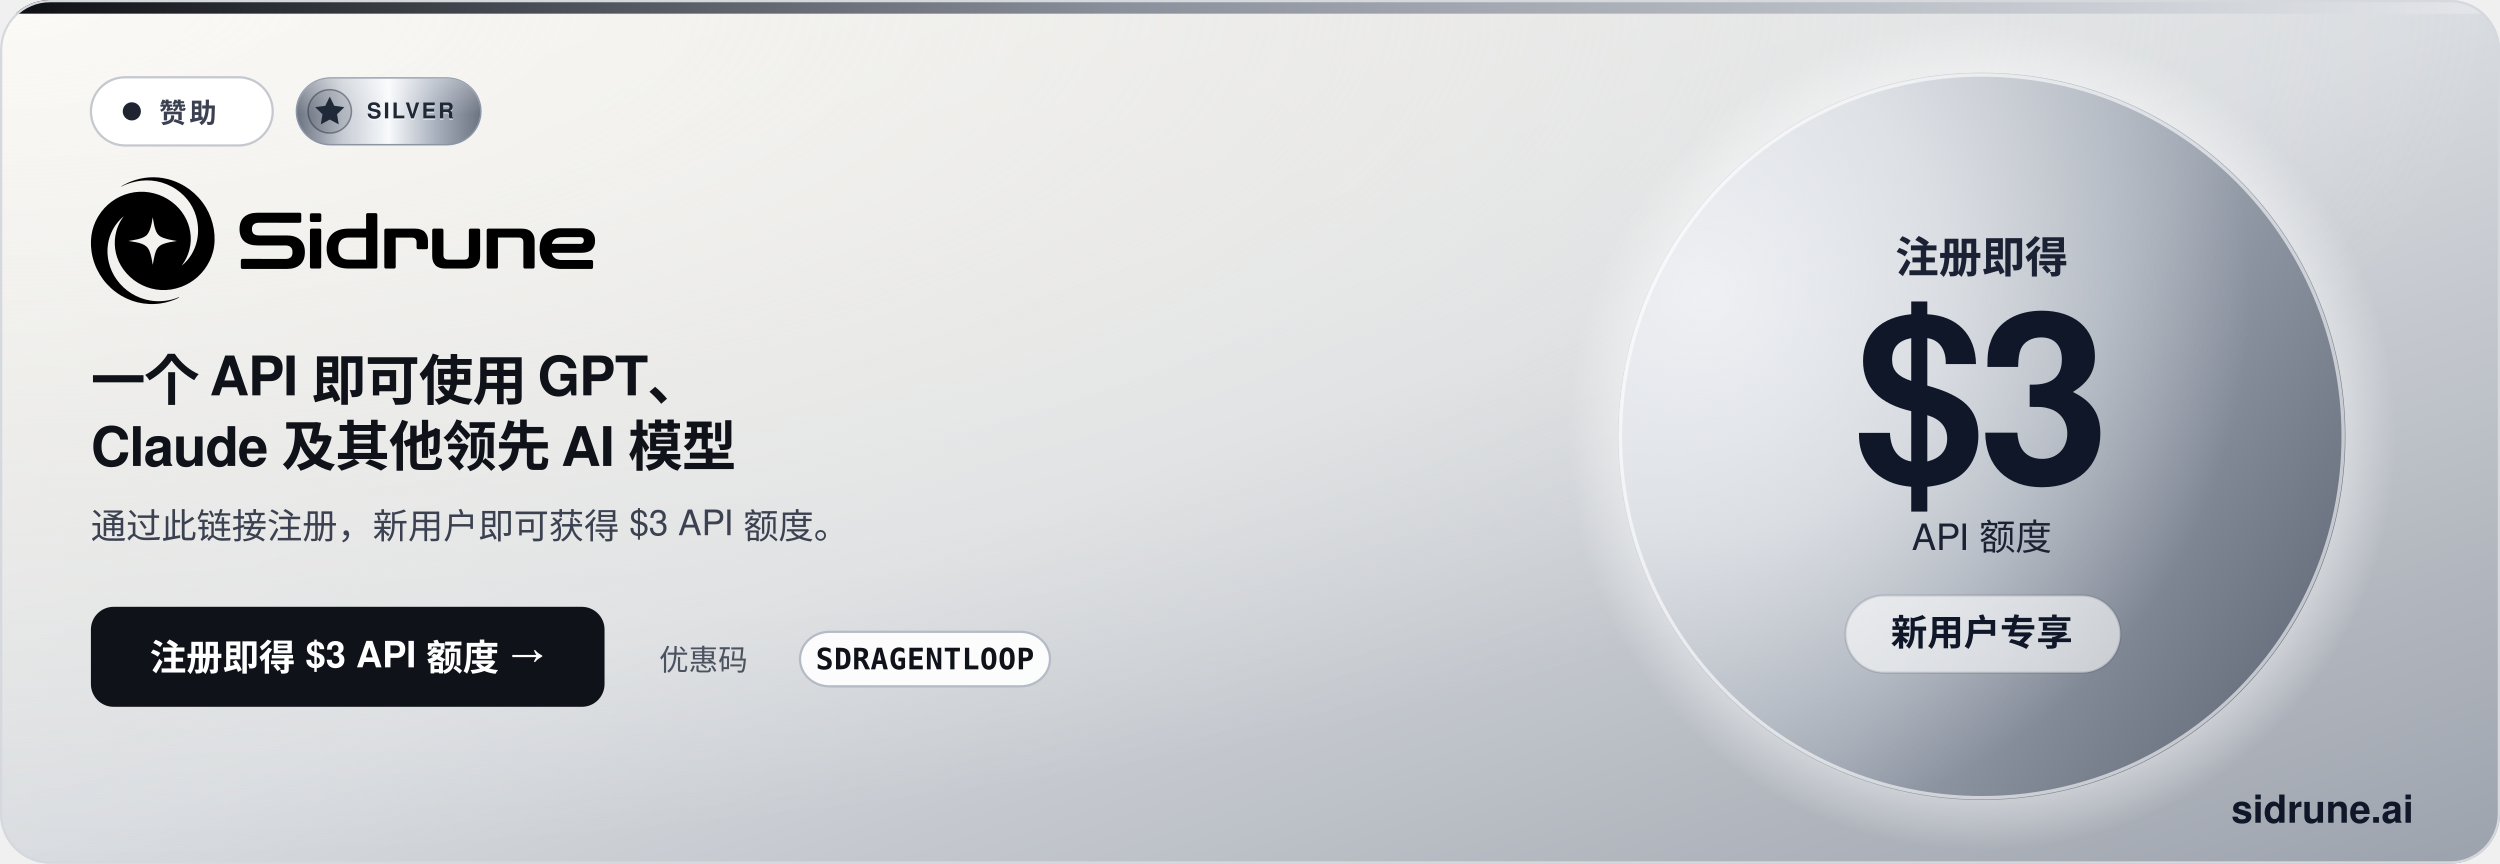
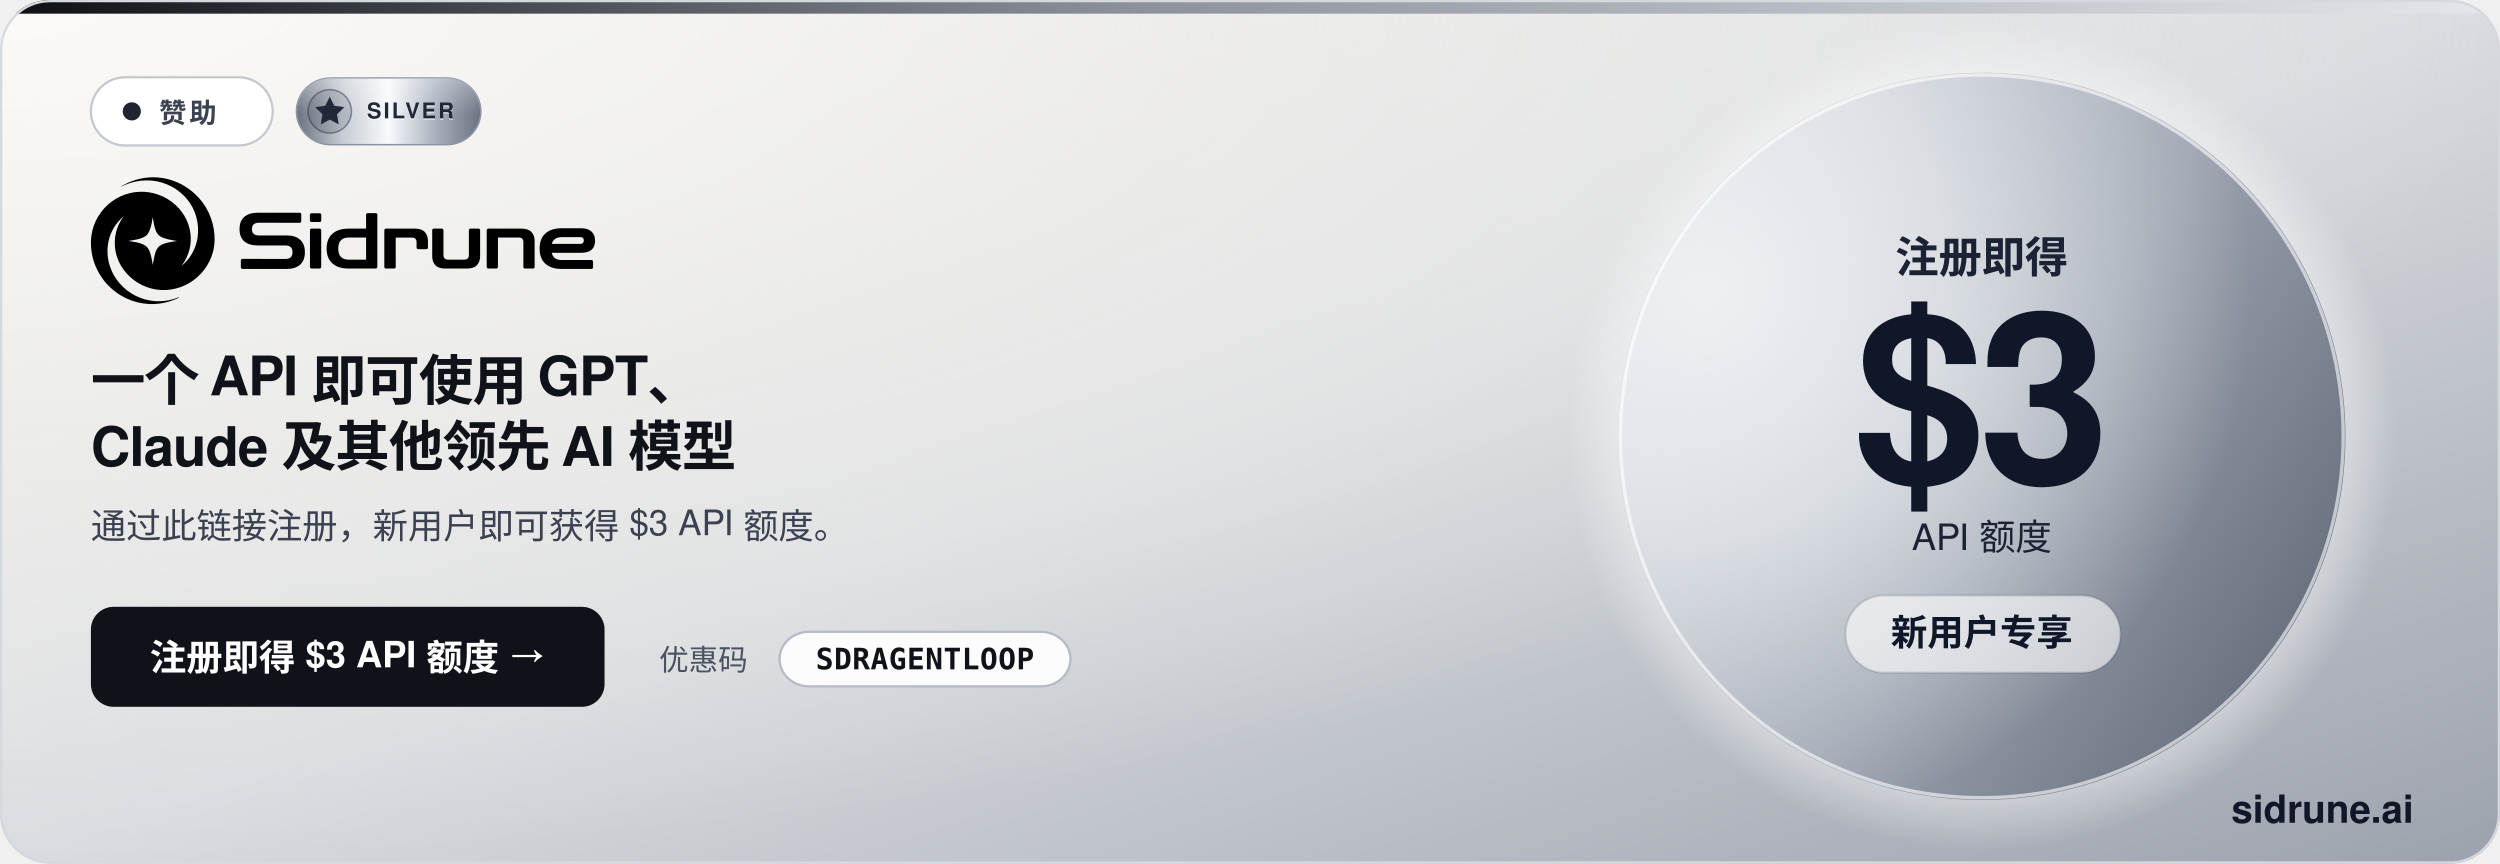
<svg xmlns="http://www.w3.org/2000/svg" width="1100" height="380" viewBox="0 0 1100 380" role="img" aria-label="Sidrune AI (Silver Sponsor): 一个 API 即可使用 GPT、Claude 及其他领先 AI 模型. 注册即得 $3 API 额度.">
  <defs>
    <linearGradient id="bg" x1="0" y1="0" x2="1" y2="1">
      <stop offset="0" stop-color="#f4f3ef" />
      <stop offset=".5" stop-color="#d9dce0" />
      <stop offset="1" stop-color="#9ca2ac" />
    </linearGradient>
    <radialGradient id="hl" cx="0" cy="0" r="1" gradientUnits="objectBoundingBox">
      <stop offset="0" stop-color="#fbfaf7" />
      <stop offset=".5" stop-color="#f1f0ec" stop-opacity=".6" />
      <stop offset="1" stop-color="#f1f0ec" stop-opacity="0" />
    </radialGradient>
    <linearGradient id="stripe" x1="0" y1="0" x2="1" y2="0">
      <stop offset="0" stop-color="#0b0d12" />
      <stop offset=".45" stop-color="#8b919c" />
      <stop offset="1" stop-color="#e5e7eb" />
    </linearGradient>
    <radialGradient id="orbHl" cx=".12" cy=".3" r=".75">
      <stop offset="0" stop-color="#eef0f3" />
      <stop offset=".45" stop-color="#eef0f3" stop-opacity=".7" />
      <stop offset="1" stop-color="#eef0f3" stop-opacity="0" />
    </radialGradient>
    <linearGradient id="orb" x1="0" y1=".2" x2="1" y2=".8">
      <stop offset="0" stop-color="#c9cdd4" />
      <stop offset=".55" stop-color="#9aa2ae" />
      <stop offset="1" stop-color="#626a79" />
    </linearGradient>
    <radialGradient id="orbGlow" cx=".5" cy=".5" r=".5">
      <stop offset=".88" stop-color="#ffffff" stop-opacity=".35" />
      <stop offset="1" stop-color="#ffffff" stop-opacity="0" />
    </radialGradient>
    <clipPath id="card">
      <rect width="1100" height="380" rx="22" />
    </clipPath>
  </defs>
  <g clip-path="url(#card)">
    <rect width="1100" height="380" fill="url(#bg)" />
    <rect width="1100" height="380" fill="url(#hl)" />
    <rect width="1100" height="6" fill="url(#stripe)" />
    <rect x=".5" y=".5" width="1099" height="379" rx="21.5" fill="none" stroke="#d5d8dd" />
  </g>
  <rect x="40" y="34" width="80" height="30" rx="15" fill="#ffffff" stroke="#c4c8cf" />
  <circle cx="58" cy="49" r="4" fill="#1f2430" />
  <text x="70" y="54" font-family="-apple-system, BlinkMacSystemFont, 'Segoe UI', Helvetica, Arial, sans-serif" font-size="12" font-weight="700" letter-spacing="1.3" fill="#3b4150">赞助</text>
  <svg x="130" y="34" width="82" height="30" viewBox="0 0 120 44">
    <defs>
      <linearGradient id="bm" x1="0" y1="0" x2="1" y2="0">
        <stop offset="0.00" stop-color="#6b7280" />
        <stop offset="0.25" stop-color="#c7ccd4" />
        <stop offset="0.50" stop-color="#f8fafc" />
        <stop offset="0.75" stop-color="#aab2bf" />
        <stop offset="1.00" stop-color="#6b7280" />
      </linearGradient>
      <linearGradient id="bs" x1="0" y1="0" x2="0" y2="1">
        <stop offset="0" stop-color="#fff" stop-opacity=".32" />
        <stop offset=".55" stop-color="#fff" stop-opacity="0" />
      </linearGradient>
    </defs>
    <rect x=".5" y=".5" width="119" height="43" rx="22" fill="url(#bm)" stroke="#8b95a5" />
    <rect x=".5" y=".5" width="119" height="43" rx="22" fill="url(#bs)" />
    <circle cx="22" cy="22" r="14" fill="#1f2937" fill-opacity=".14" stroke="#1f2937" stroke-opacity=".45" />
    <path d="M22 12.5l2.9 5.9 6.5.9-4.7 4.6 1.1 6.5L22 27.3l-5.8 3.1 1.1-6.5-4.7-4.6 6.5-.9z" fill="#1f2937" />
    <text x="46" y="27.5" text-anchor="start" font-family="-apple-system, BlinkMacSystemFont, 'Segoe UI', Helvetica, Arial, sans-serif" font-size="14" font-weight="800" letter-spacing="1.4" fill="#ffffff" fill-opacity=".55">SILVER</text>
    <text x="46" y="26.5" text-anchor="start" font-family="-apple-system, BlinkMacSystemFont, 'Segoe UI', Helvetica, Arial, sans-serif" font-size="14" font-weight="800" letter-spacing="1.4" fill="#1f2937">SILVER</text>
  </svg>
  <svg x="40" y="78" width="222" height="56" viewBox="0 0 555 140" fill="none">
    <path d="M166.677 100.837C165.714 100.837 164.933 100.056 164.933 99.093V91.495C164.933 90.531 165.716 89.75 166.68 89.752L213.976 89.834C216.478 89.834 218.383 89.265 219.691 88.128C221.055 86.934 221.738 85.029 221.738 82.413C221.738 79.798 221.055 77.921 219.691 76.784C218.383 75.59 216.478 74.993 213.976 74.993H183.442C177.13 74.993 172.212 73.486 168.686 70.473C165.218 67.402 163.483 62.91 163.483 56.997C163.483 51.083 165.218 46.619 168.686 43.606C172.212 40.535 177.13 39 183.442 39H229.632C230.595 39 231.376 39.781 231.376 40.744V48.341C231.376 49.305 230.593 50.087 229.629 50.085L184.892 50.003C182.447 50.003 180.542 50.571 179.177 51.709C177.812 52.789 177.13 54.551 177.13 56.997C177.13 59.442 177.812 61.233 179.177 62.37C180.542 63.45 182.447 63.99 184.892 63.99H215.426C221.738 63.99 226.628 65.554 230.096 68.682C233.622 71.752 235.384 76.329 235.384 82.413C235.384 88.441 233.622 93.018 230.096 96.145C226.628 99.273 221.738 100.837 215.426 100.837H166.677Z" fill="black" />
    <path d="M242.699 100.41C241.736 100.41 240.956 99.629 240.956 98.666V58.228C240.956 57.266 241.736 56.485 242.699 56.485H251.579C252.542 56.485 253.323 57.266 253.323 58.228V98.666C253.323 99.629 252.542 100.41 251.579 100.41H242.699ZM242.614 49.235C241.651 49.235 240.87 48.454 240.87 47.491V41.341C240.87 40.378 241.651 39.597 242.614 39.597H251.665C252.628 39.597 253.408 40.378 253.408 41.341V47.491C253.408 48.454 252.628 49.235 251.665 49.235H242.614Z" fill="black" />
    <path d="M315.064 98.666C315.064 99.629 314.284 100.41 313.321 100.41H302.697V41.17C302.697 40.207 303.478 39.426 304.441 39.426H313.321C314.284 39.426 315.064 40.207 315.064 41.17V98.666ZM312.932 100.41H283.506C275.887 100.41 269.945 98.534 265.68 94.781C261.416 91.028 259.283 85.598 259.283 78.49C259.283 71.326 261.416 65.867 265.68 62.114C269.945 58.361 275.887 56.485 283.506 56.485H312.079V66.293H283.506C279.81 66.293 276.967 67.317 274.977 69.364C273.044 71.354 272.077 74.396 272.077 78.49C272.077 82.527 273.044 85.569 274.977 87.616C276.967 89.606 279.81 90.602 283.506 90.602H312.932V100.41Z" fill="black" />
    <path d="M324.496 100.41C323.533 100.41 322.753 99.629 322.753 98.666V58.228C322.753 57.266 323.533 56.485 324.496 56.485H356.358C361.304 56.485 364.944 57.736 367.275 60.238C369.606 62.683 370.772 65.924 370.772 69.961V77.344C370.772 78.306 369.991 79.087 369.028 79.087H359.978C359.015 79.087 358.234 78.306 358.234 77.344V71.496C358.234 68.085 356.528 66.379 353.116 66.379H335.29V98.666C335.29 99.629 334.51 100.41 333.547 100.41H324.496Z" fill="black" />
    <path d="M389.841 100.41C384.837 100.41 381.17 99.159 378.839 96.657C376.564 94.155 375.427 90.914 375.427 86.934V58.228C375.427 57.266 376.208 56.485 377.171 56.485H386.051C387.014 56.485 387.794 57.266 387.794 58.228V85.484C387.794 88.896 389.5 90.602 392.912 90.602H410.652C414.064 90.602 415.77 88.896 415.77 85.484V58.228C415.77 57.266 416.551 56.485 417.514 56.485H426.394C427.357 56.485 428.137 57.266 428.137 58.228V86.934C428.137 90.914 426.972 94.155 424.64 96.657C422.366 99.159 418.727 100.41 413.723 100.41H389.841Z" fill="black" />
    <path d="M437.111 100.41C436.148 100.41 435.368 99.629 435.368 98.666V58.228C435.368 57.266 436.148 56.485 437.111 56.485H473.664C478.668 56.485 482.307 57.736 484.581 60.238C486.913 62.683 488.078 65.924 488.078 69.961V98.666C488.078 99.629 487.298 100.41 486.335 100.41H477.455C476.492 100.41 475.711 99.629 475.711 98.666V71.411C475.711 67.999 474.005 66.293 470.593 66.293H447.735V98.666C447.735 99.629 446.954 100.41 445.991 100.41H437.111Z" fill="black" />
    <path d="M517.816 100.837C510.196 100.837 504.254 98.96 499.99 95.207C495.725 91.398 493.593 85.825 493.593 78.49C493.593 71.098 495.725 65.526 499.99 61.773C504.254 57.963 510.196 56.058 517.816 56.058H539.139C544.142 56.058 547.952 57.252 550.568 59.641C553.24 61.972 554.576 65.327 554.576 69.705C554.576 78.632 549.431 83.096 539.139 83.096H506.898C508.092 88.384 511.732 91.028 517.816 91.028H550.615C551.578 91.028 552.359 91.809 552.359 92.772V99.093C552.359 100.056 551.578 100.837 550.615 100.837H517.816ZM517.816 65.867C511.959 65.867 508.348 68.34 506.984 73.287H538.542C539.679 73.287 540.56 72.946 541.186 72.264C541.868 71.582 542.209 70.643 542.209 69.449C542.209 67.061 540.987 65.867 538.542 65.867H517.816Z" fill="black" />
    <path d="M44.235 4.62C57.028 -0.439 71.083 -1.37 84.431 1.959C102.102 6.455 117.272 17.769 126.62 33.424C134.978 47.528 138.457 65.863 134.342 81.855C130.526 96.213 121.258 108.516 108.509 116.146C95.806 123.62 80.882 126.1 66.54 122.379C52.503 118.74 40.467 109.71 33.048 97.25C26.378 85.884 24.518 72.327 27.88 59.584C29.178 54.732 31.242 50.118 33.993 45.916C34.731 44.782 35.467 43.866 36.214 42.792C35.207 43.522 33.599 45.121 32.666 46.041C25.255 53.469 20.397 63.061 18.795 73.431C16.612 87.065 20.342 101.499 28.415 112.644C37.254 124.995 50.679 133.285 65.682 135.653C74.662 137.077 83.854 136.328 92.486 133.47C93.365 133.172 95.763 132.362 96.456 131.989C96.933 132.112 96.806 132.004 97.019 132.348C91.26 135.385 83.354 137.791 76.921 138.736C59.442 141.385 41.63 136.914 27.473 126.325C12.951 115.619 3.306 99.556 0.684 81.705C-1.565 66.004 1.674 51.04 11.267 38.264C20.077 26.48 33.185 18.653 47.737 16.483C62.406 14.368 77.311 18.219 89.12 27.175C111.458 44.057 116.927 74.736 99.793 97.321C117.364 83.149 122.142 59.018 114.144 38.348C108.756 24.424 97.499 13.624 83.816 7.87C68.723 1.524 52.871 2.234 37.835 8.202C36.673 8.834 34.601 9.749 33.371 10.282L33.203 10.144C34.126 9.347 36.995 7.82 37.875 7.471C39.544 6.475 42.38 5.353 44.235 4.62ZM67.894 44.065C67.176 49.953 65.386 60.824 60.353 64.501C55.298 68.195 47.264 68.949 41.227 70.067C48.218 71.333 58.62 71.916 62.842 78.202C65.392 81.998 66.472 87.689 67.296 92.138C67.441 92.918 67.81 95.783 68.014 96.31C68.294 95.761 68.704 92.575 68.847 91.769C69.222 89.679 69.659 87.602 70.16 85.539C71.579 79.728 73.544 75.638 79.586 73.379C83.966 71.742 89.967 70.69 94.641 70.088C89.253 69.155 80.571 67.888 76.079 64.905C74.935 64.147 73.944 63.179 73.157 62.054C70.309 58.051 69.553 52.355 68.647 47.644C68.542 47.099 68.192 44.35 67.894 44.065ZM33.197 10.339C33.114 10.359 33.17 10.352 33.028 10.311C33.061 10.274 33.101 10.236 33.147 10.194L33.197 10.339ZM33.203 10.144C33.183 10.161 33.165 10.178 33.147 10.194L33.134 10.157L33.171 10.118L33.203 10.144Z" fill="black" />
  </svg>
  <text x="40" y="176" font-family="-apple-system, BlinkMacSystemFont, 'Segoe UI', Helvetica, Arial, sans-serif" font-size="24" font-weight="800" letter-spacing="-0.4" fill="#0f1218">一个 API 即可使用 GPT、</text>
  <text x="40" y="205" font-family="-apple-system, BlinkMacSystemFont, 'Segoe UI', Helvetica, Arial, sans-serif" font-size="24" font-weight="800" letter-spacing="-0.4" fill="#0f1218">Claude 及其他领先 AI 模型</text>
  <text x="40" y="237" font-family="-apple-system, BlinkMacSystemFont, 'Segoe UI', Helvetica, Arial, sans-serif" font-size="15.5" fill="#3b4150">通过此链接注册，新用户即可获得 $3 API 额度。</text>
  <rect x="40" y="267" width="226" height="44" rx="10" fill="#0f1218" />
  <text x="153" y="295" text-anchor="middle" font-family="-apple-system, BlinkMacSystemFont, 'Segoe UI', Helvetica, Arial, sans-serif" font-size="16" font-weight="800" fill="#ffffff">注册即得 $3 API 额度 →</text>
  <text x="290" y="295" font-family="-apple-system, BlinkMacSystemFont, 'Segoe UI', Helvetica, Arial, sans-serif" font-size="13" fill="#4b5260">优惠码</text>
-   <rect x="352" y="278" width="110" height="24" rx="13" fill="#ffffff" fill-opacity=".92" stroke="#b4bbc6" stroke-width="1" />
+   <rect x="343" y="278" width="128" height="24" rx="13" fill="#ffffff" fill-opacity=".92" stroke="#b4bbc6" stroke-width="1" />
  <text x="407" y="294.5" text-anchor="middle" font-family="'SF Mono', ui-monospace, Menlo, Consolas, monospace" font-size="13" font-weight="800" letter-spacing=".2" fill="#0f1218">SDRAGENTLOOP</text>
  <circle cx="872" cy="192" r="182" fill="url(#orbGlow)" />
  <circle cx="872" cy="192" r="160" fill="url(#orb)" />
  <circle cx="872" cy="192" r="160" fill="url(#orbHl)" />
  <circle cx="872" cy="192" r="159" fill="none" stroke="#ffffff" stroke-opacity=".6" stroke-width="1.5" />
  <text x="872" y="120" text-anchor="middle" font-family="-apple-system, BlinkMacSystemFont, 'Segoe UI', Helvetica, Arial, sans-serif" font-size="19.0" font-weight="600" fill="#1b2234">注册即得</text>
  <text x="872" y="212" text-anchor="middle" font-family="-apple-system, BlinkMacSystemFont, 'Segoe UI', Helvetica, Arial, sans-serif" font-size="104" font-weight="800" letter-spacing="-3" fill="#0f1729">$3</text>
  <text x="872" y="242" text-anchor="middle" font-family="-apple-system, BlinkMacSystemFont, 'Segoe UI', Helvetica, Arial, sans-serif" font-size="16" fill="#1b2234">API 额度</text>
  <rect x="812" y="262" width="121" height="34" rx="17" fill="#ffffff" fill-opacity=".6" stroke="#0f1729" stroke-opacity=".12" />
  <text x="872" y="284" text-anchor="middle" font-family="-apple-system, BlinkMacSystemFont, 'Segoe UI', Helvetica, Arial, sans-serif" font-size="16" font-weight="700" fill="#0f1729">新用户专享</text>
  <text x="1062" y="362" text-anchor="end" font-family="-apple-system, BlinkMacSystemFont, 'Segoe UI', Helvetica, Arial, sans-serif" font-size="17" font-weight="800" fill="#0f1729">sidrune.ai</text>
</svg>
